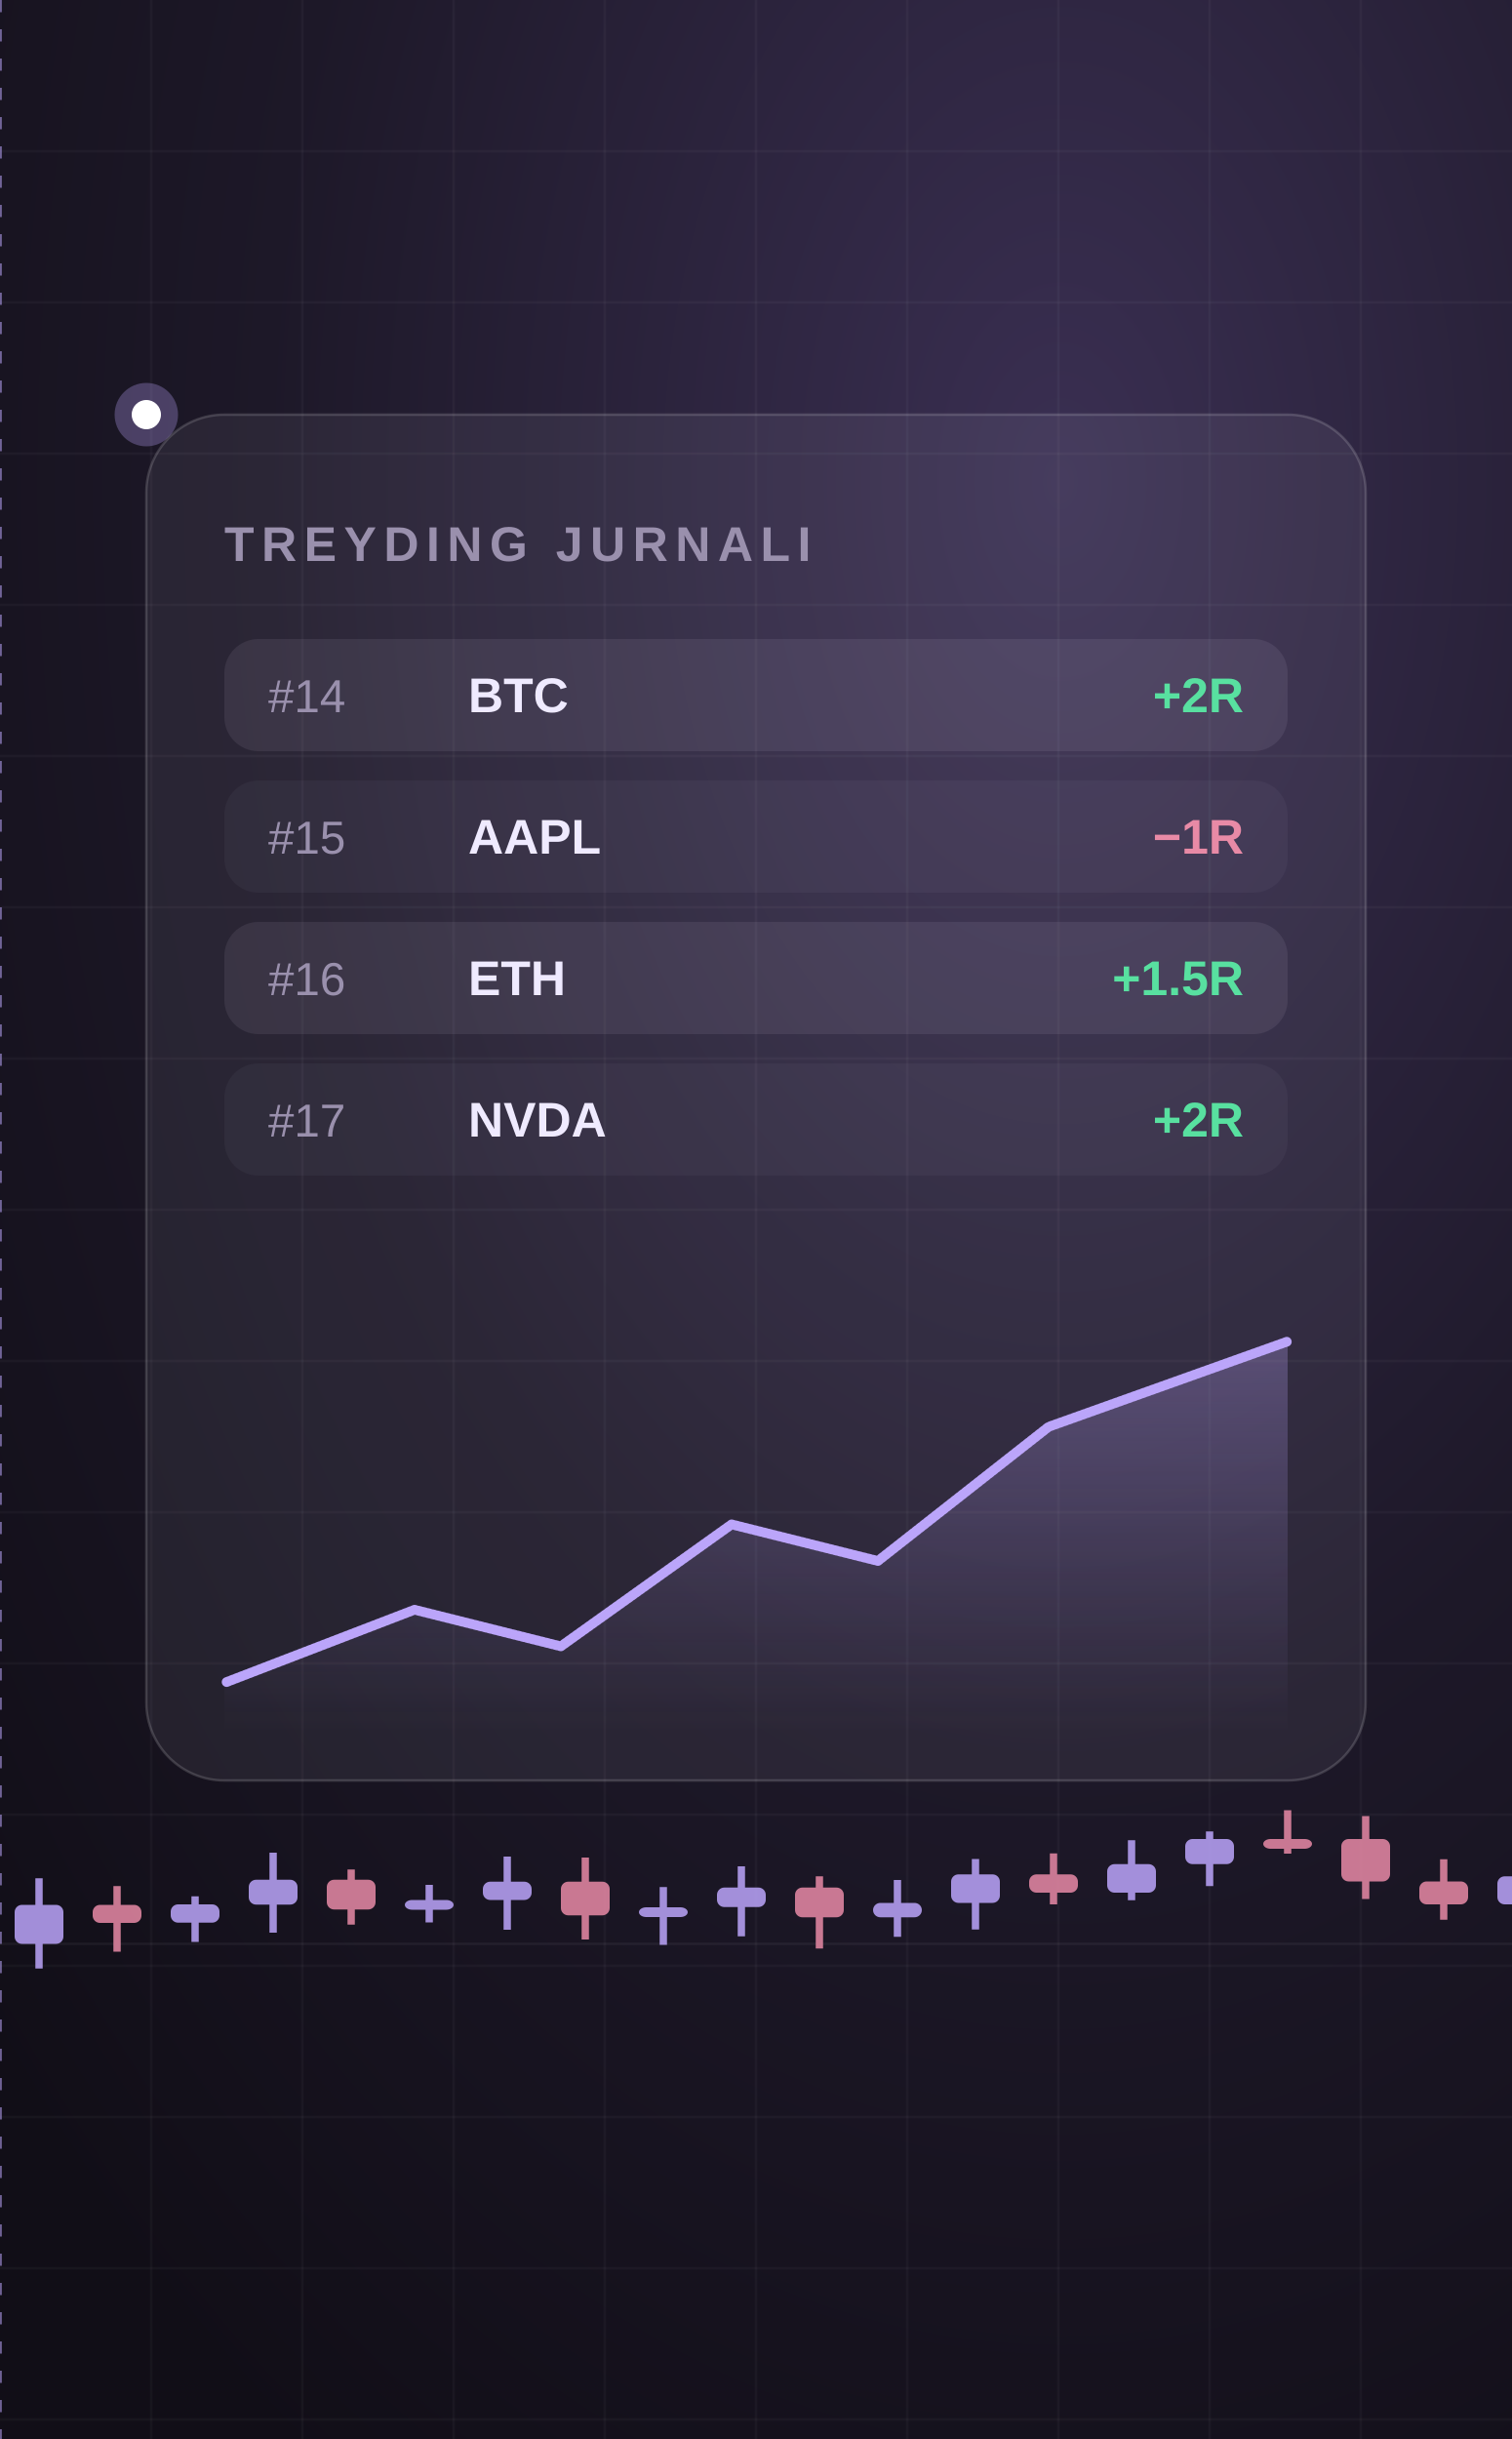
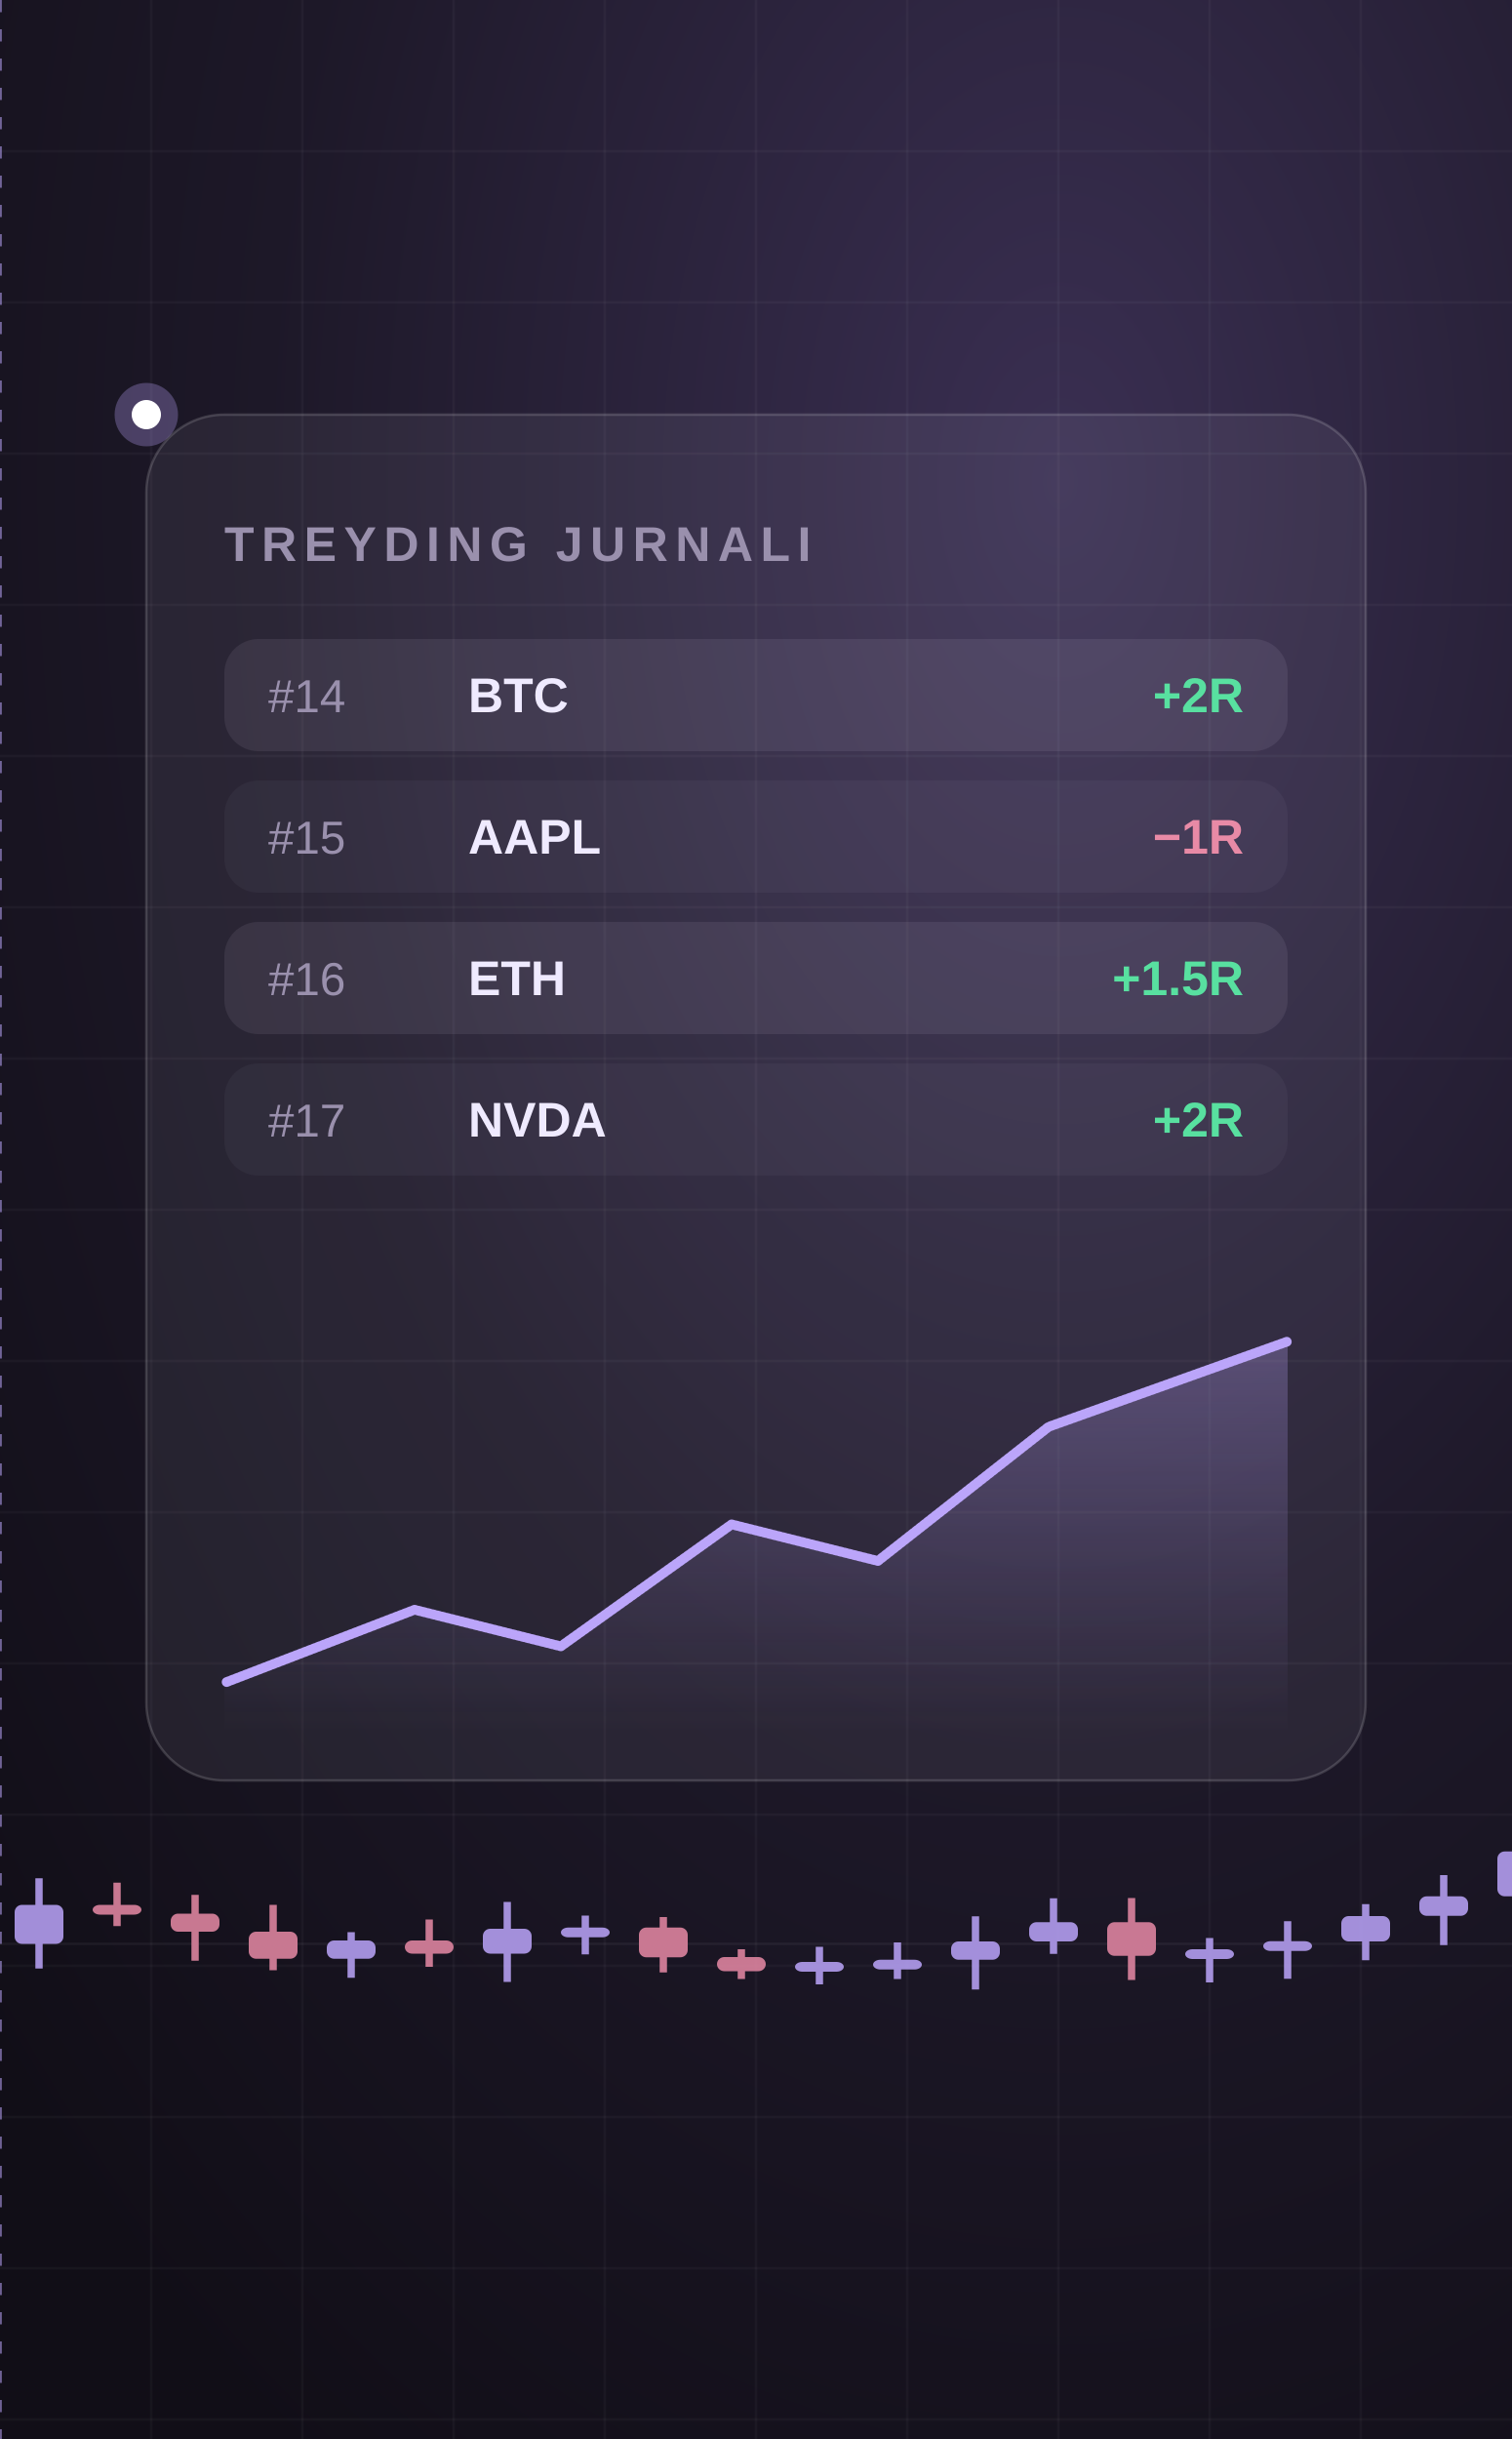
<svg xmlns="http://www.w3.org/2000/svg" width="620" height="1000" viewBox="0 0 620 1000">
  <style>
text{font-family:Arial,Helvetica,"Liberation Sans",sans-serif}
@keyframes grow{from{transform:scaleY(.05);opacity:0}to{transform:none;opacity:1}}
@keyframes live{0%,100%{transform:none}50%{transform:scaleY(1.4)}}
@keyframes flo{0%,100%{transform:translateY(0)}50%{transform:translateY(-6px)}}
@keyframes br{0%,100%{opacity:.7;transform:scale(1)}50%{opacity:1;transform:scale(1.1)}}
@keyframes march{to{stroke-dashoffset:-60}}
@keyframes draw{0%{stroke-dashoffset:1;opacity:1}38%{stroke-dashoffset:0}86%{stroke-dashoffset:0;opacity:1}96%{opacity:0}100%{stroke-dashoffset:1;opacity:0}}
@keyframes bob{0%,100%{transform:none}50%{transform:scaleY(.72)}}
@keyframes dp{0%,100%{transform:scale(1)}50%{transform:scale(1.18)}}
@keyframes hl{0%,100%{opacity:.35}50%{opacity:1}}
@keyframes rin{from{opacity:0;transform:translateX(-18px)}to{opacity:1;transform:none}}
@keyframes bobx{0%,100%{transform:none}50%{transform:scaleX(.78)}}
.row{animation:rin .8s cubic-bezier(.2,.8,.2,1) both}
.barx{transform-box:fill-box;animation:bobx 2.6s ease-in-out infinite}
.cd,.bar,.dot,.glow{transform-box:fill-box}
- @keyframes tick{0%,100%{transform:scaleY(1)}35%{transform:scaleY(var(--a,.7))}70%{transform:scaleY(var(--b,1.12))}}
- .cd{transform-origin:50% 55%;animation:grow .7s cubic-bezier(.2,.8,.2,1) both,tick 2s ease-in-out infinite}
+ @keyframes form{0%{transform:scaleY(0);opacity:0}2%{opacity:1}9%{transform:scaleY(1);opacity:1}88%{transform:scaleY(1);opacity:1}96%,100%{transform:scaleY(1);opacity:0}}
+ .cd{animation:form 9s cubic-bezier(.25,.8,.25,1) infinite both}
@keyframes stream{to{transform:translateX(-640px)}}
.stream{animation:stream 8s linear infinite}
- .cd.live{transform-origin:50% 50%;animation:grow .7s cubic-bezier(.2,.8,.2,1) both,live .9s ease-in-out infinite}
@keyframes scan{from{transform:translateX(-90px)}to{transform:translateX(710px)}}
.scan{animation:scan 6.5s cubic-bezier(.45,0,.55,1) infinite}
.chip{animation:flo 4.5s ease-in-out infinite}
.glow{transform-origin:50% 50%;animation:br 6s ease-in-out infinite}
.dash{animation:march 3.2s linear infinite}
.draw{stroke-dasharray:1;stroke-dashoffset:1;animation:draw 8s cubic-bezier(.4,0,.2,1) .3s infinite}
.bar{transform-origin:50% 100%;animation:bob 2.4s ease-in-out infinite}
.dot{transform-origin:50% 50%;animation:dp 2.2s ease-in-out infinite}
.hl{animation:hl 2.2s ease-in-out infinite}
@media (prefers-reduced-motion:reduce){*{animation:none!important}.draw{stroke-dasharray:none;stroke-dashoffset:0}.scan,.mdot{display:none}}
</style>
  <defs>
    <radialGradient id="bg" cx="70%" cy="20%" r="95%">
      <stop offset="0" stop-color="#3a2f52" />
      <stop offset=".55" stop-color="#1d1828" />
      <stop offset="1" stop-color="#110e17" />
    </radialGradient>
    <radialGradient id="glow" cx="50%" cy="50%" r="50%">
      <stop offset="0" stop-color="#a697eb" stop-opacity=".35" />
      <stop offset="1" stop-color="#a697eb" stop-opacity="0" />
    </radialGradient>
    <linearGradient id="scanG" x1="0" y1="0" x2="1" y2="0">
      <stop offset="0" stop-color="#bba5fa" stop-opacity="0" />
      <stop offset="1" stop-color="#bba5fa" stop-opacity=".2" />
    </linearGradient>
    <linearGradient id="fadeUp" x1="0" y1="0" x2="0" y2="1">
      <stop offset="0" stop-color="#bba5fa" stop-opacity=".35" />
      <stop offset="1" stop-color="#bba5fa" stop-opacity="0" />
    </linearGradient>
  </defs>
  <rect width="620" height="1000" fill="url(#bg)" />
  <line x1="62" y1="0" x2="62" y2="1000" stroke="#fff" stroke-opacity=".035" />
  <line x1="124" y1="0" x2="124" y2="1000" stroke="#fff" stroke-opacity=".035" />
  <line x1="186" y1="0" x2="186" y2="1000" stroke="#fff" stroke-opacity=".035" />
  <line x1="248" y1="0" x2="248" y2="1000" stroke="#fff" stroke-opacity=".035" />
  <line x1="310" y1="0" x2="310" y2="1000" stroke="#fff" stroke-opacity=".035" />
  <line x1="372" y1="0" x2="372" y2="1000" stroke="#fff" stroke-opacity=".035" />
  <line x1="434" y1="0" x2="434" y2="1000" stroke="#fff" stroke-opacity=".035" />
  <line x1="496" y1="0" x2="496" y2="1000" stroke="#fff" stroke-opacity=".035" />
  <line x1="558" y1="0" x2="558" y2="1000" stroke="#fff" stroke-opacity=".035" />
  <line x1="0" y1="62" x2="620" y2="62" stroke="#fff" stroke-opacity=".035" />
  <line x1="0" y1="124" x2="620" y2="124" stroke="#fff" stroke-opacity=".035" />
  <line x1="0" y1="186" x2="620" y2="186" stroke="#fff" stroke-opacity=".035" />
  <line x1="0" y1="248" x2="620" y2="248" stroke="#fff" stroke-opacity=".035" />
  <line x1="0" y1="310" x2="620" y2="310" stroke="#fff" stroke-opacity=".035" />
  <line x1="0" y1="372" x2="620" y2="372" stroke="#fff" stroke-opacity=".035" />
  <line x1="0" y1="434" x2="620" y2="434" stroke="#fff" stroke-opacity=".035" />
  <line x1="0" y1="496" x2="620" y2="496" stroke="#fff" stroke-opacity=".035" />
  <line x1="0" y1="558" x2="620" y2="558" stroke="#fff" stroke-opacity=".035" />
  <line x1="0" y1="620" x2="620" y2="620" stroke="#fff" stroke-opacity=".035" />
  <line x1="0" y1="682" x2="620" y2="682" stroke="#fff" stroke-opacity=".035" />
  <line x1="0" y1="744" x2="620" y2="744" stroke="#fff" stroke-opacity=".035" />
  <line x1="0" y1="806" x2="620" y2="806" stroke="#fff" stroke-opacity=".035" />
  <line x1="0" y1="868" x2="620" y2="868" stroke="#fff" stroke-opacity=".035" />
  <line x1="0" y1="930" x2="620" y2="930" stroke="#fff" stroke-opacity=".035" />
  <line x1="0" y1="992" x2="620" y2="992" stroke="#fff" stroke-opacity=".035" />
  <g transform="translate(60 170)">
    <rect width="500" height="560" rx="32" fill="#efeaff" fill-opacity=".07" stroke="#fff" stroke-opacity=".16" />
    <text x="32" y="60" font-size="20" font-weight="700" fill="#9a90ad" letter-spacing="3">TREYDING JURNALI</text>
    <g transform="translate(32 92)">
      <g class="row" style="animation-delay:200ms">
        <rect width="436" height="46" rx="14" fill="#efeaff" fill-opacity="0.08" />
        <text x="18" y="30" font-size="19" fill="#9a90ad">#14</text>
        <text x="100" y="30" font-size="20" font-weight="700" fill="#efeaff">BTC</text>
        <text class="hl" style="animation-delay:-0s" x="418" y="30" text-anchor="end" font-size="20" font-weight="800" fill="#58e0a0">+2R</text>
      </g>
    </g>
    <g transform="translate(32 150)">
      <g class="row" style="animation-delay:330ms">
        <rect width="436" height="46" rx="14" fill="#efeaff" fill-opacity="0.04" />
        <text x="18" y="30" font-size="19" fill="#9a90ad">#15</text>
        <text x="100" y="30" font-size="20" font-weight="700" fill="#efeaff">AAPL</text>
        <text class="hl" style="animation-delay:-0.5s" x="418" y="30" text-anchor="end" font-size="20" font-weight="800" fill="#e88aa6">−1R</text>
      </g>
    </g>
    <g transform="translate(32 208)">
      <g class="row" style="animation-delay:460ms">
        <rect width="436" height="46" rx="14" fill="#efeaff" fill-opacity="0.08" />
        <text x="18" y="30" font-size="19" fill="#9a90ad">#16</text>
        <text x="100" y="30" font-size="20" font-weight="700" fill="#efeaff">ETH</text>
        <text class="hl" style="animation-delay:-1s" x="418" y="30" text-anchor="end" font-size="20" font-weight="800" fill="#58e0a0">+1.5R</text>
      </g>
    </g>
    <g transform="translate(32 266)">
      <g class="row" style="animation-delay:590ms">
        <rect width="436" height="46" rx="14" fill="#efeaff" fill-opacity="0.04" />
        <text x="18" y="30" font-size="19" fill="#9a90ad">#17</text>
        <text x="100" y="30" font-size="20" font-weight="700" fill="#efeaff">NVDA</text>
        <text class="hl" style="animation-delay:-1.5s" x="418" y="30" text-anchor="end" font-size="20" font-weight="800" fill="#58e0a0">+2R</text>
      </g>
    </g>
    <path class="draw" pathLength="1" d="M32 520 L110 490 L170 505 L240 455 L300 470 L370 415 L468 380" fill="none" stroke="#bba5fa" stroke-width="4" stroke-linecap="round" stroke-linejoin="round" />
    <g class="mdot">
      <circle r="13" fill="#bba5fa" opacity=".3">
        <animateMotion dur="5.5s" repeatCount="indefinite" path="M32 520 L110 490 L170 505 L240 455 L300 470 L370 415 L468 380" />
      </circle>
      <circle r="6" fill="#fff">
        <animateMotion dur="5.5s" repeatCount="indefinite" path="M32 520 L110 490 L170 505 L240 455 L300 470 L370 415 L468 380" />
      </circle>
    </g>
    <path d="M32 520 L110 490 L170 505 L240 455 L300 470 L370 415 L468 380 L468 540 L32 540 Z" fill="url(#fadeUp)" opacity=".8" />
  </g>
  <g transform="translate(0 742)" opacity=".85">
    <line x1="0" x2="1240" y1="55" y2="55" stroke="#fff" stroke-opacity=".06" />
    <g class="stream">
-       <g class="cd" style="--a:0.48;--b:1.35;animation-duration:.7s,0.62s;animation-delay:300ms,0ms">
+       <g>
        <line x1="16" x2="16" y1="28.1" y2="65.1" stroke="#bba5fa" stroke-width="3" />
        <rect x="6" y="39.0" width="20" height="16.0" rx="3" fill="#bba5fa" />
      </g>
-       <g class="cd" style="--a:0.54;--b:1.40;animation-duration:.7s,0.60s;animation-delay:330ms,173ms">
-         <line x1="48" x2="48" y1="31.3" y2="58.2" stroke="#e88aa6" stroke-width="3" />
-         <rect x="38" y="39.0" width="20" height="7.4" rx="3" fill="#e88aa6" />
-       </g>
-       <g class="cd" style="--a:0.49;--b:1.34;animation-duration:.7s,0.65s;animation-delay:360ms,346ms">
-         <line x1="80" x2="80" y1="35.5" y2="54.2" stroke="#bba5fa" stroke-width="3" />
-         <rect x="70" y="38.8" width="20" height="7.5" rx="3" fill="#bba5fa" />
-       </g>
-       <g class="cd" style="--a:0.45;--b:1.25;animation-duration:.7s,0.95s;animation-delay:390ms,519ms">
-         <line x1="112" x2="112" y1="17.6" y2="50.4" stroke="#bba5fa" stroke-width="3" />
-         <rect x="102" y="28.7" width="20" height="10.2" rx="3" fill="#bba5fa" />
-       </g>
-       <g class="cd" style="--a:0.50;--b:1.21;animation-duration:.7s,0.51s;animation-delay:420ms,692ms">
-         <line x1="144" x2="144" y1="24.5" y2="47.1" stroke="#e88aa6" stroke-width="3" />
-         <rect x="134" y="28.7" width="20" height="12.2" rx="3" fill="#e88aa6" />
-       </g>
-       <g class="cd" style="--a:0.44;--b:1.30;animation-duration:.7s,0.74s;animation-delay:450ms,65ms">
-         <line x1="176" x2="176" y1="30.8" y2="46.2" stroke="#bba5fa" stroke-width="3" />
-         <rect x="166" y="37.0" width="20" height="4.0" rx="3" fill="#bba5fa" />
-       </g>
-       <g class="cd" style="--a:0.39;--b:1.37;animation-duration:.7s,0.63s;animation-delay:480ms,238ms">
-         <line x1="208" x2="208" y1="19.2" y2="49.2" stroke="#bba5fa" stroke-width="3" />
-         <rect x="198" y="29.5" width="20" height="7.5" rx="3" fill="#bba5fa" />
-       </g>
-       <g class="cd" style="--a:0.43;--b:1.24;animation-duration:.7s,0.98s;animation-delay:510ms,411ms">
-         <line x1="240" x2="240" y1="19.6" y2="53.2" stroke="#e88aa6" stroke-width="3" />
-         <rect x="230" y="29.5" width="20" height="13.8" rx="3" fill="#e88aa6" />
-       </g>
-       <g class="cd" style="--a:0.37;--b:1.25;animation-duration:.7s,0.78s;animation-delay:540ms,584ms">
-         <line x1="272" x2="272" y1="31.7" y2="55.4" stroke="#bba5fa" stroke-width="3" />
-         <rect x="262" y="40.0" width="20" height="4.0" rx="3" fill="#bba5fa" />
-       </g>
-       <g class="cd" style="--a:0.30;--b:1.22;animation-duration:.7s,0.86s;animation-delay:570ms,757ms">
-         <line x1="304" x2="304" y1="23.2" y2="51.9" stroke="#bba5fa" stroke-width="3" />
-         <rect x="294" y="31.9" width="20" height="8.0" rx="3" fill="#bba5fa" />
-       </g>
-       <g class="cd" style="--a:0.34;--b:1.25;animation-duration:.7s,0.79s;animation-delay:600ms,130ms">
-         <line x1="336" x2="336" y1="27.3" y2="56.9" stroke="#e88aa6" stroke-width="3" />
-         <rect x="326" y="31.9" width="20" height="12.2" rx="3" fill="#e88aa6" />
-       </g>
-       <g class="cd" style="--a:0.57;--b:1.42;animation-duration:.7s,0.78s;animation-delay:630ms,303ms">
-         <line x1="368" x2="368" y1="28.8" y2="52.1" stroke="#bba5fa" stroke-width="3" />
-         <rect x="358" y="38.2" width="20" height="5.9" rx="3" fill="#bba5fa" />
-       </g>
-       <g class="cd" style="--a:0.50;--b:1.31;animation-duration:.7s,1.03s;animation-delay:660ms,476ms">
-         <line x1="400" x2="400" y1="20.2" y2="49.1" stroke="#bba5fa" stroke-width="3" />
-         <rect x="390" y="26.5" width="20" height="11.7" rx="3" fill="#bba5fa" />
-       </g>
-       <g class="cd" style="--a:0.52;--b:1.25;animation-duration:.7s,0.55s;animation-delay:690ms,649ms">
-         <line x1="432" x2="432" y1="17.9" y2="38.8" stroke="#e88aa6" stroke-width="3" />
-         <rect x="422" y="26.5" width="20" height="7.5" rx="3" fill="#e88aa6" />
-       </g>
-       <g class="cd" style="--a:0.44;--b:1.32;animation-duration:.7s,0.72s;animation-delay:720ms,22ms">
-         <line x1="464" x2="464" y1="12.5" y2="37.1" stroke="#bba5fa" stroke-width="3" />
-         <rect x="454" y="22.3" width="20" height="11.7" rx="3" fill="#bba5fa" />
-       </g>
-       <g class="cd" style="--a:0.36;--b:1.37;animation-duration:.7s,0.56s;animation-delay:750ms,195ms">
-         <line x1="496" x2="496" y1="8.9" y2="31.3" stroke="#bba5fa" stroke-width="3" />
-         <rect x="486" y="12.0" width="20" height="10.3" rx="3" fill="#bba5fa" />
-       </g>
-       <g class="cd" style="--a:0.38;--b:1.22;animation-duration:.7s,0.86s;animation-delay:780ms,368ms">
-         <line x1="528" x2="528" y1="0.2" y2="18.0" stroke="#e88aa6" stroke-width="3" />
-         <rect x="518" y="12.0" width="20" height="4.0" rx="3" fill="#e88aa6" />
-       </g>
-       <g class="cd" style="--a:0.59;--b:1.20;animation-duration:.7s,0.62s;animation-delay:810ms,541ms">
-         <line x1="560" x2="560" y1="2.6" y2="36.6" stroke="#e88aa6" stroke-width="3" />
-         <rect x="550" y="12.0" width="20" height="17.4" rx="3" fill="#e88aa6" />
-       </g>
-       <g class="cd" style="--a:0.50;--b:1.41;animation-duration:.7s,0.64s;animation-delay:840ms,714ms">
-         <line x1="592" x2="592" y1="20.3" y2="45.1" stroke="#e88aa6" stroke-width="3" />
-         <rect x="582" y="29.4" width="20" height="9.4" rx="3" fill="#e88aa6" />
-       </g>
-       <g class="cd" style="--a:0.51;--b:1.42;animation-duration:.7s,0.52s;animation-delay:870ms,87ms">
-         <line x1="624" x2="624" y1="23.2" y2="45.1" stroke="#bba5fa" stroke-width="3" />
-         <rect x="614" y="27.3" width="20" height="11.5" rx="3" fill="#bba5fa" />
+       <g>
+         <line x1="48" x2="48" y1="29.9" y2="47.7" stroke="#e88aa6" stroke-width="3" />
+         <rect x="38" y="39.0" width="20" height="4.0" rx="3" fill="#e88aa6" />
+       </g>
+       <g>
+         <line x1="80" x2="80" y1="34.9" y2="61.9" stroke="#e88aa6" stroke-width="3" />
+         <rect x="70" y="42.6" width="20" height="7.4" rx="3" fill="#e88aa6" />
+       </g>
+       <g>
+         <line x1="112" x2="112" y1="39.0" y2="65.8" stroke="#e88aa6" stroke-width="3" />
+         <rect x="102" y="50.0" width="20" height="11.1" rx="3" fill="#e88aa6" />
+       </g>
+       <g>
+         <line x1="144" x2="144" y1="50.2" y2="68.9" stroke="#bba5fa" stroke-width="3" />
+         <rect x="134" y="53.6" width="20" height="7.5" rx="3" fill="#bba5fa" />
+       </g>
+       <g>
+         <line x1="176" x2="176" y1="45.0" y2="64.4" stroke="#e88aa6" stroke-width="3" />
+         <rect x="166" y="53.6" width="20" height="5.4" rx="3" fill="#e88aa6" />
+       </g>
+       <g>
+         <line x1="208" x2="208" y1="37.8" y2="70.6" stroke="#bba5fa" stroke-width="3" />
+         <rect x="198" y="48.8" width="20" height="10.2" rx="3" fill="#bba5fa" />
+       </g>
+       <g>
+         <line x1="240" x2="240" y1="43.4" y2="59.3" stroke="#bba5fa" stroke-width="3" />
+         <rect x="230" y="48.3" width="20" height="4.0" rx="3" fill="#bba5fa" />
+       </g>
+       <g>
+         <line x1="272" x2="272" y1="44.0" y2="66.7" stroke="#e88aa6" stroke-width="3" />
+         <rect x="262" y="48.3" width="20" height="12.2" rx="3" fill="#e88aa6" />
+       </g>
+       <g>
+         <line x1="304" x2="304" y1="57.2" y2="69.4" stroke="#e88aa6" stroke-width="3" />
+         <rect x="294" y="60.4" width="20" height="5.8" rx="3" fill="#e88aa6" />
+       </g>
+       <g>
+         <line x1="336" x2="336" y1="56.2" y2="71.6" stroke="#bba5fa" stroke-width="3" />
+         <rect x="326" y="62.4" width="20" height="4.0" rx="3" fill="#bba5fa" />
+       </g>
+       <g>
+         <line x1="368" x2="368" y1="54.4" y2="69.4" stroke="#bba5fa" stroke-width="3" />
+         <rect x="358" y="61.5" width="20" height="4.0" rx="3" fill="#bba5fa" />
+       </g>
+       <g>
+         <line x1="400" x2="400" y1="43.7" y2="73.7" stroke="#bba5fa" stroke-width="3" />
+         <rect x="390" y="54.0" width="20" height="7.5" rx="3" fill="#bba5fa" />
+       </g>
+       <g>
+         <line x1="432" x2="432" y1="36.3" y2="59.1" stroke="#bba5fa" stroke-width="3" />
+         <rect x="422" y="46.1" width="20" height="7.9" rx="3" fill="#bba5fa" />
+       </g>
+       <g>
+         <line x1="464" x2="464" y1="36.2" y2="69.8" stroke="#e88aa6" stroke-width="3" />
+         <rect x="454" y="46.1" width="20" height="13.8" rx="3" fill="#e88aa6" />
+       </g>
+       <g>
+         <line x1="496" x2="496" y1="52.6" y2="70.8" stroke="#bba5fa" stroke-width="3" />
+         <rect x="486" y="57.2" width="20" height="4.0" rx="3" fill="#bba5fa" />
+       </g>
+       <g>
+         <line x1="528" x2="528" y1="45.7" y2="69.3" stroke="#bba5fa" stroke-width="3" />
+         <rect x="518" y="53.9" width="20" height="4.0" rx="3" fill="#bba5fa" />
+       </g>
+       <g>
+         <line x1="560" x2="560" y1="38.7" y2="61.7" stroke="#bba5fa" stroke-width="3" />
+         <rect x="550" y="43.6" width="20" height="10.4" rx="3" fill="#bba5fa" />
+       </g>
+       <g>
+         <line x1="592" x2="592" y1="26.8" y2="55.5" stroke="#bba5fa" stroke-width="3" />
+         <rect x="582" y="35.5" width="20" height="8.0" rx="3" fill="#bba5fa" />
+       </g>
+       <g>
+         <line x1="624" x2="624" y1="13.1" y2="44.4" stroke="#bba5fa" stroke-width="3" />
+         <rect x="614" y="17.1" width="20" height="18.4" rx="3" fill="#bba5fa" />
      </g>
      <g transform="translate(640 0)">
-         <g class="cd" style="--a:0.48;--b:1.35;animation-duration:.7s,0.62s;animation-delay:300ms,0ms">
+         <g>
          <line x1="16" x2="16" y1="28.1" y2="65.1" stroke="#bba5fa" stroke-width="3" />
          <rect x="6" y="39.0" width="20" height="16.0" rx="3" fill="#bba5fa" />
        </g>
-         <g class="cd" style="--a:0.54;--b:1.40;animation-duration:.7s,0.60s;animation-delay:330ms,173ms">
-           <line x1="48" x2="48" y1="31.3" y2="58.2" stroke="#e88aa6" stroke-width="3" />
-           <rect x="38" y="39.0" width="20" height="7.4" rx="3" fill="#e88aa6" />
-         </g>
-         <g class="cd" style="--a:0.49;--b:1.34;animation-duration:.7s,0.65s;animation-delay:360ms,346ms">
-           <line x1="80" x2="80" y1="35.5" y2="54.2" stroke="#bba5fa" stroke-width="3" />
-           <rect x="70" y="38.8" width="20" height="7.5" rx="3" fill="#bba5fa" />
-         </g>
-         <g class="cd" style="--a:0.45;--b:1.25;animation-duration:.7s,0.95s;animation-delay:390ms,519ms">
-           <line x1="112" x2="112" y1="17.6" y2="50.4" stroke="#bba5fa" stroke-width="3" />
-           <rect x="102" y="28.7" width="20" height="10.2" rx="3" fill="#bba5fa" />
-         </g>
-         <g class="cd" style="--a:0.50;--b:1.21;animation-duration:.7s,0.51s;animation-delay:420ms,692ms">
-           <line x1="144" x2="144" y1="24.5" y2="47.1" stroke="#e88aa6" stroke-width="3" />
-           <rect x="134" y="28.7" width="20" height="12.2" rx="3" fill="#e88aa6" />
-         </g>
-         <g class="cd" style="--a:0.44;--b:1.30;animation-duration:.7s,0.74s;animation-delay:450ms,65ms">
-           <line x1="176" x2="176" y1="30.8" y2="46.2" stroke="#bba5fa" stroke-width="3" />
-           <rect x="166" y="37.0" width="20" height="4.0" rx="3" fill="#bba5fa" />
-         </g>
-         <g class="cd" style="--a:0.39;--b:1.37;animation-duration:.7s,0.63s;animation-delay:480ms,238ms">
-           <line x1="208" x2="208" y1="19.2" y2="49.2" stroke="#bba5fa" stroke-width="3" />
-           <rect x="198" y="29.5" width="20" height="7.5" rx="3" fill="#bba5fa" />
-         </g>
-         <g class="cd" style="--a:0.43;--b:1.24;animation-duration:.7s,0.98s;animation-delay:510ms,411ms">
-           <line x1="240" x2="240" y1="19.6" y2="53.2" stroke="#e88aa6" stroke-width="3" />
-           <rect x="230" y="29.5" width="20" height="13.8" rx="3" fill="#e88aa6" />
-         </g>
-         <g class="cd" style="--a:0.37;--b:1.25;animation-duration:.7s,0.78s;animation-delay:540ms,584ms">
-           <line x1="272" x2="272" y1="31.7" y2="55.4" stroke="#bba5fa" stroke-width="3" />
-           <rect x="262" y="40.0" width="20" height="4.0" rx="3" fill="#bba5fa" />
-         </g>
-         <g class="cd" style="--a:0.30;--b:1.22;animation-duration:.7s,0.86s;animation-delay:570ms,757ms">
-           <line x1="304" x2="304" y1="23.2" y2="51.9" stroke="#bba5fa" stroke-width="3" />
-           <rect x="294" y="31.9" width="20" height="8.0" rx="3" fill="#bba5fa" />
-         </g>
-         <g class="cd" style="--a:0.34;--b:1.25;animation-duration:.7s,0.79s;animation-delay:600ms,130ms">
-           <line x1="336" x2="336" y1="27.3" y2="56.9" stroke="#e88aa6" stroke-width="3" />
-           <rect x="326" y="31.9" width="20" height="12.2" rx="3" fill="#e88aa6" />
-         </g>
-         <g class="cd" style="--a:0.57;--b:1.42;animation-duration:.7s,0.78s;animation-delay:630ms,303ms">
-           <line x1="368" x2="368" y1="28.8" y2="52.1" stroke="#bba5fa" stroke-width="3" />
-           <rect x="358" y="38.2" width="20" height="5.9" rx="3" fill="#bba5fa" />
-         </g>
-         <g class="cd" style="--a:0.50;--b:1.31;animation-duration:.7s,1.03s;animation-delay:660ms,476ms">
-           <line x1="400" x2="400" y1="20.2" y2="49.1" stroke="#bba5fa" stroke-width="3" />
-           <rect x="390" y="26.5" width="20" height="11.7" rx="3" fill="#bba5fa" />
-         </g>
-         <g class="cd" style="--a:0.52;--b:1.25;animation-duration:.7s,0.55s;animation-delay:690ms,649ms">
-           <line x1="432" x2="432" y1="17.9" y2="38.8" stroke="#e88aa6" stroke-width="3" />
-           <rect x="422" y="26.5" width="20" height="7.5" rx="3" fill="#e88aa6" />
-         </g>
-         <g class="cd" style="--a:0.44;--b:1.32;animation-duration:.7s,0.72s;animation-delay:720ms,22ms">
-           <line x1="464" x2="464" y1="12.5" y2="37.1" stroke="#bba5fa" stroke-width="3" />
-           <rect x="454" y="22.3" width="20" height="11.7" rx="3" fill="#bba5fa" />
-         </g>
-         <g class="cd" style="--a:0.36;--b:1.37;animation-duration:.7s,0.56s;animation-delay:750ms,195ms">
-           <line x1="496" x2="496" y1="8.9" y2="31.3" stroke="#bba5fa" stroke-width="3" />
-           <rect x="486" y="12.0" width="20" height="10.3" rx="3" fill="#bba5fa" />
-         </g>
-         <g class="cd" style="--a:0.38;--b:1.22;animation-duration:.7s,0.86s;animation-delay:780ms,368ms">
-           <line x1="528" x2="528" y1="0.2" y2="18.0" stroke="#e88aa6" stroke-width="3" />
-           <rect x="518" y="12.0" width="20" height="4.0" rx="3" fill="#e88aa6" />
-         </g>
-         <g class="cd" style="--a:0.59;--b:1.20;animation-duration:.7s,0.62s;animation-delay:810ms,541ms">
-           <line x1="560" x2="560" y1="2.6" y2="36.6" stroke="#e88aa6" stroke-width="3" />
-           <rect x="550" y="12.0" width="20" height="17.4" rx="3" fill="#e88aa6" />
-         </g>
-         <g class="cd" style="--a:0.50;--b:1.41;animation-duration:.7s,0.64s;animation-delay:840ms,714ms">
-           <line x1="592" x2="592" y1="20.3" y2="45.1" stroke="#e88aa6" stroke-width="3" />
-           <rect x="582" y="29.4" width="20" height="9.4" rx="3" fill="#e88aa6" />
-         </g>
-         <g class="cd" style="--a:0.51;--b:1.42;animation-duration:.7s,0.52s;animation-delay:870ms,87ms">
-           <line x1="624" x2="624" y1="23.2" y2="45.1" stroke="#bba5fa" stroke-width="3" />
-           <rect x="614" y="27.3" width="20" height="11.5" rx="3" fill="#bba5fa" />
+         <g>
+           <line x1="48" x2="48" y1="29.9" y2="47.7" stroke="#e88aa6" stroke-width="3" />
+           <rect x="38" y="39.0" width="20" height="4.0" rx="3" fill="#e88aa6" />
+         </g>
+         <g>
+           <line x1="80" x2="80" y1="34.9" y2="61.9" stroke="#e88aa6" stroke-width="3" />
+           <rect x="70" y="42.6" width="20" height="7.4" rx="3" fill="#e88aa6" />
+         </g>
+         <g>
+           <line x1="112" x2="112" y1="39.0" y2="65.8" stroke="#e88aa6" stroke-width="3" />
+           <rect x="102" y="50.0" width="20" height="11.1" rx="3" fill="#e88aa6" />
+         </g>
+         <g>
+           <line x1="144" x2="144" y1="50.2" y2="68.9" stroke="#bba5fa" stroke-width="3" />
+           <rect x="134" y="53.6" width="20" height="7.5" rx="3" fill="#bba5fa" />
+         </g>
+         <g>
+           <line x1="176" x2="176" y1="45.0" y2="64.4" stroke="#e88aa6" stroke-width="3" />
+           <rect x="166" y="53.6" width="20" height="5.4" rx="3" fill="#e88aa6" />
+         </g>
+         <g>
+           <line x1="208" x2="208" y1="37.8" y2="70.6" stroke="#bba5fa" stroke-width="3" />
+           <rect x="198" y="48.8" width="20" height="10.2" rx="3" fill="#bba5fa" />
+         </g>
+         <g>
+           <line x1="240" x2="240" y1="43.4" y2="59.3" stroke="#bba5fa" stroke-width="3" />
+           <rect x="230" y="48.3" width="20" height="4.0" rx="3" fill="#bba5fa" />
+         </g>
+         <g>
+           <line x1="272" x2="272" y1="44.0" y2="66.7" stroke="#e88aa6" stroke-width="3" />
+           <rect x="262" y="48.3" width="20" height="12.2" rx="3" fill="#e88aa6" />
+         </g>
+         <g>
+           <line x1="304" x2="304" y1="57.2" y2="69.4" stroke="#e88aa6" stroke-width="3" />
+           <rect x="294" y="60.4" width="20" height="5.8" rx="3" fill="#e88aa6" />
+         </g>
+         <g>
+           <line x1="336" x2="336" y1="56.2" y2="71.6" stroke="#bba5fa" stroke-width="3" />
+           <rect x="326" y="62.4" width="20" height="4.0" rx="3" fill="#bba5fa" />
+         </g>
+         <g>
+           <line x1="368" x2="368" y1="54.4" y2="69.4" stroke="#bba5fa" stroke-width="3" />
+           <rect x="358" y="61.5" width="20" height="4.0" rx="3" fill="#bba5fa" />
+         </g>
+         <g>
+           <line x1="400" x2="400" y1="43.7" y2="73.7" stroke="#bba5fa" stroke-width="3" />
+           <rect x="390" y="54.0" width="20" height="7.5" rx="3" fill="#bba5fa" />
+         </g>
+         <g>
+           <line x1="432" x2="432" y1="36.3" y2="59.1" stroke="#bba5fa" stroke-width="3" />
+           <rect x="422" y="46.1" width="20" height="7.9" rx="3" fill="#bba5fa" />
+         </g>
+         <g>
+           <line x1="464" x2="464" y1="36.2" y2="69.8" stroke="#e88aa6" stroke-width="3" />
+           <rect x="454" y="46.1" width="20" height="13.8" rx="3" fill="#e88aa6" />
+         </g>
+         <g>
+           <line x1="496" x2="496" y1="52.6" y2="70.8" stroke="#bba5fa" stroke-width="3" />
+           <rect x="486" y="57.2" width="20" height="4.0" rx="3" fill="#bba5fa" />
+         </g>
+         <g>
+           <line x1="528" x2="528" y1="45.7" y2="69.3" stroke="#bba5fa" stroke-width="3" />
+           <rect x="518" y="53.9" width="20" height="4.0" rx="3" fill="#bba5fa" />
+         </g>
+         <g>
+           <line x1="560" x2="560" y1="38.7" y2="61.7" stroke="#bba5fa" stroke-width="3" />
+           <rect x="550" y="43.6" width="20" height="10.4" rx="3" fill="#bba5fa" />
+         </g>
+         <g>
+           <line x1="592" x2="592" y1="26.8" y2="55.5" stroke="#bba5fa" stroke-width="3" />
+           <rect x="582" y="35.5" width="20" height="8.0" rx="3" fill="#bba5fa" />
+         </g>
+         <g>
+           <line x1="624" x2="624" y1="13.1" y2="44.4" stroke="#bba5fa" stroke-width="3" />
+           <rect x="614" y="17.1" width="20" height="18.4" rx="3" fill="#bba5fa" />
        </g>
      </g>
    </g>
  </g>
  <g class="scan">
    <rect x="-70" y="0" width="70" height="1000" fill="url(#scanG)" />
    <line x1="0" y1="0" x2="0" y2="1000" stroke="#bba5fa" stroke-opacity=".55" stroke-width="1.5" stroke-dasharray="5 7" />
  </g>
</svg>
